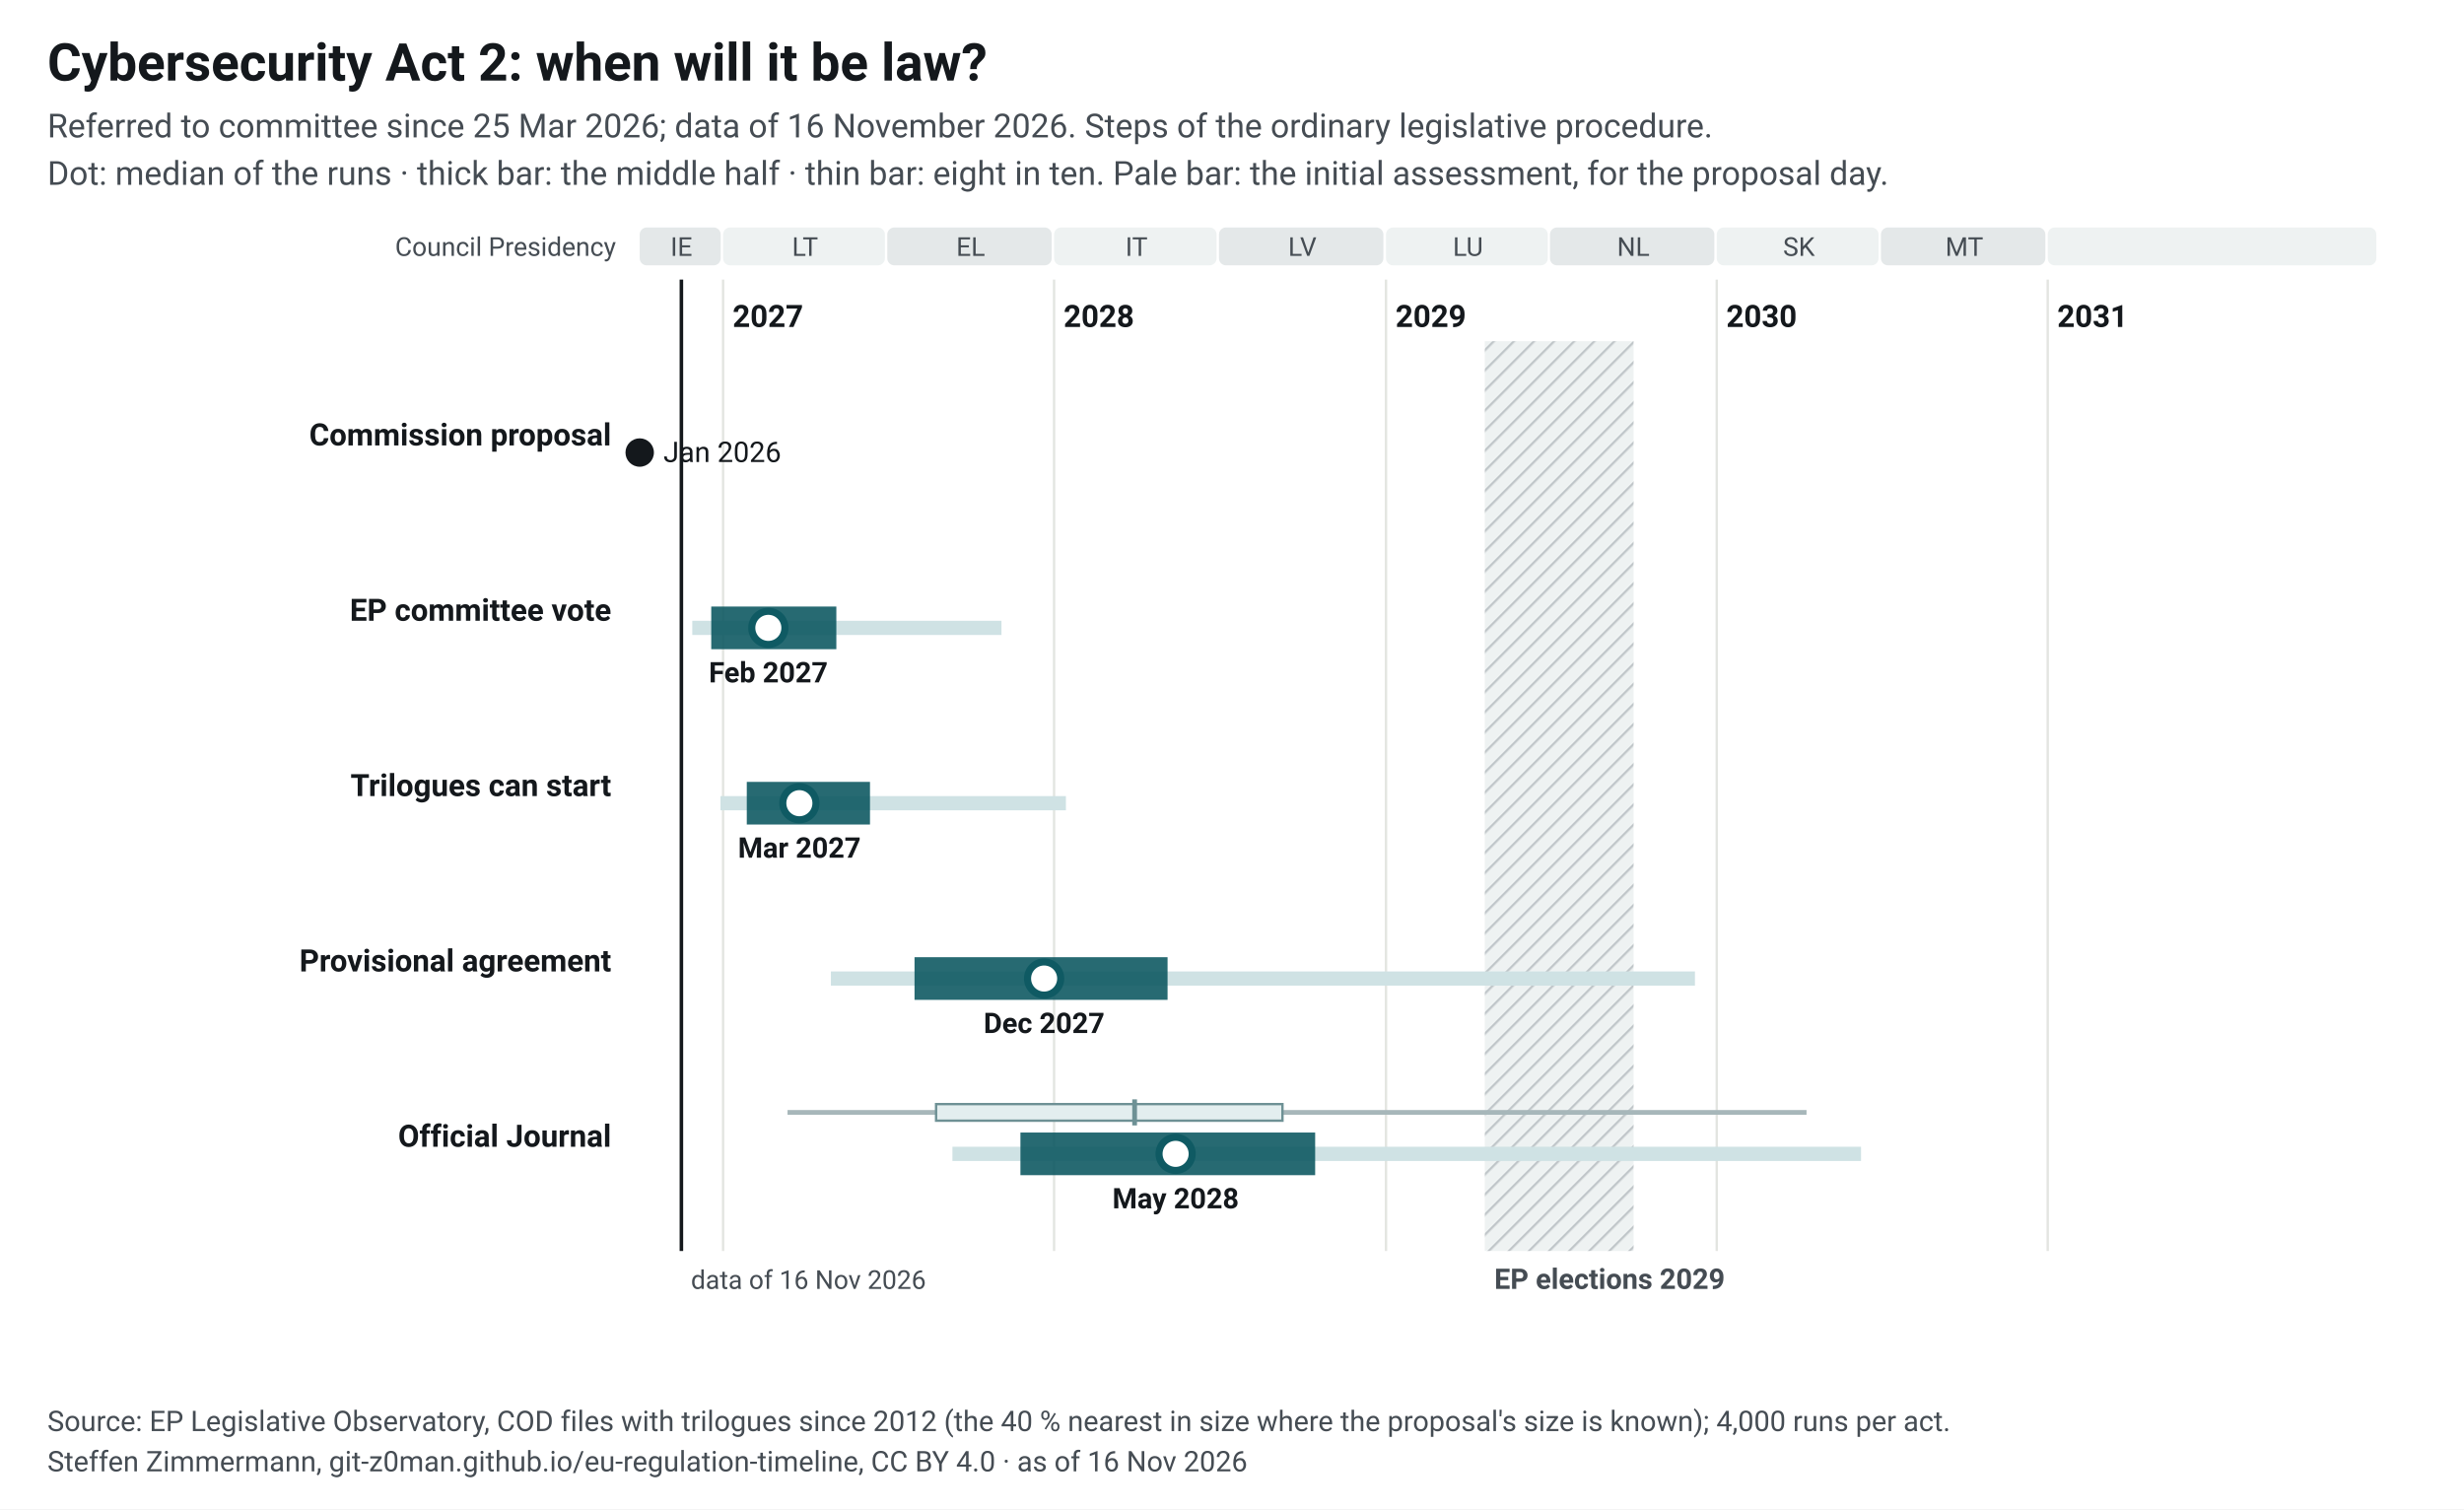
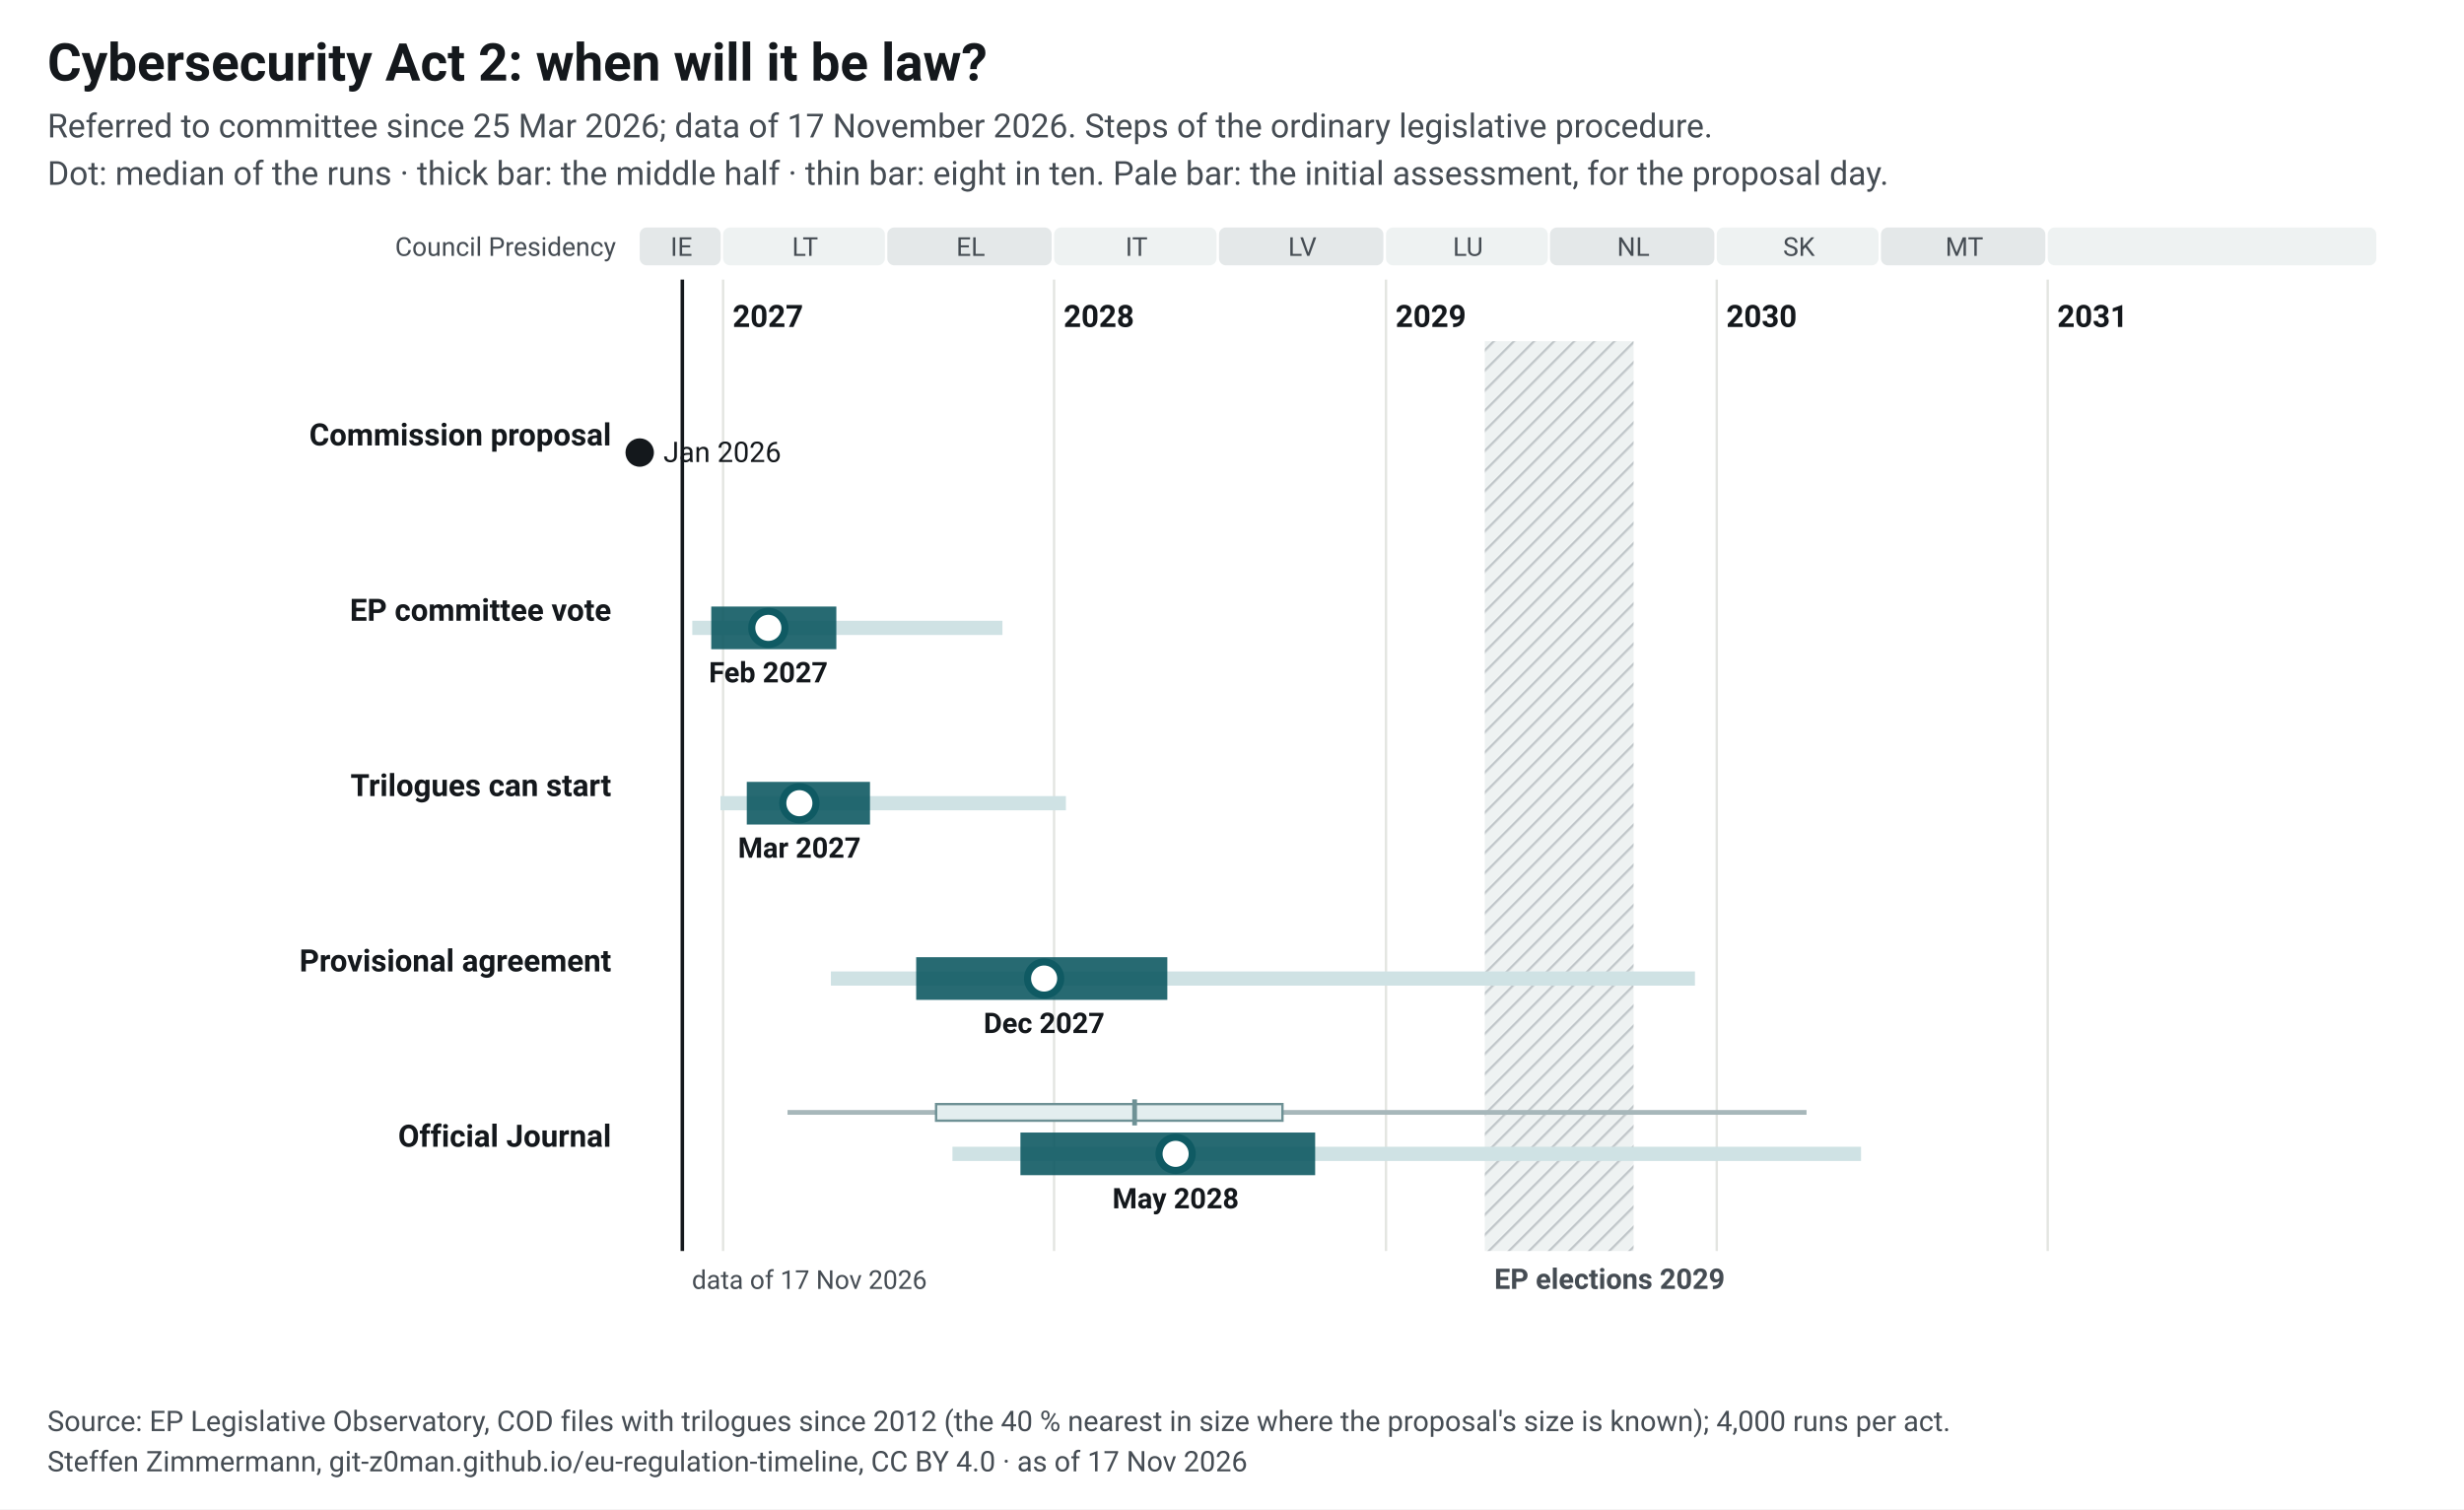
<svg xmlns="http://www.w3.org/2000/svg" width="1040" height="637" viewBox="0 0 1040 637" font-family="&quot;Source Sans 3&quot;, system-ui, -apple-system, Segoe UI, Roboto, Arial, sans-serif" font-size="13">
  <style>.ink{fill:#14181c}.mu{fill:#454c53}.gr{stroke:#e3e5e1;stroke-width:1}.pa{fill:#eef2f2}.pb{fill:#e4e8e9}.hb{fill:#eef2f2}.hl{stroke:#c3c9cc}.wt{fill:#454c53}.pt{fill:#14181c;paint-order:stroke;stroke:#fff;stroke-width:4px;stroke-linejoin:round}.pl{stroke:#14181c}.td{stroke:#14181c;stroke-width:1.5}.b50{fill:#0f5a63;opacity:.9}.b80{fill:#cfe2e4}.med{fill:#fff;stroke:#0f5a63}.fx{fill:#14181c}.ini{fill:#e3eeef;stroke:#6e9195;stroke-width:1}.ini80{fill:#a7b7ba}.inim{stroke:#6e9195;stroke-width:2}.c1{stroke:#0f5a63}.c2{stroke:#454c53;stroke-dasharray:7 4}a text{fill:#0f5a63}.nl-pending{fill:#0f5a63}.nl-adopted{fill:#5b646b}.nl-plan{fill:#fff;stroke:#14181c}.nl-open{fill:none;stroke:#14181c}.nl-q{fill:#14181c}.nl-row{stroke:#e3e5e1;stroke-width:.6}.nl-g-announced{fill:#f1f2f3}.nl-g-pending{fill:#e3eeef}.nl-g-adopted{fill:#eef2f2}</style>
  <rect width="1040" height="637" fill="#fff" />
  <text x="20" y="34" font-size="22" font-weight="700" class="ink">Cybersecurity Act 2: when will it be law?</text>
-   <text x="20" y="58" font-size="14" class="mu">Referred to committee since 25 Mar 2026; data of 16 November 2026. Steps of the ordinary legislative procedure.</text>
+   <text x="20" y="58" font-size="14" class="mu">Referred to committee since 25 Mar 2026; data of 17 November 2026. Steps of the ordinary legislative procedure.</text>
  <text x="20" y="78" font-size="14" class="mu">Dot: median of the runs · thick bar: the middle half · thin bar: eight in ten. Pale bar: the initial assessment, for the proposal day.</text>
  <g transform="translate(20,92)">
    <defs>
      <pattern id="hatch-40" width="6" height="6" patternUnits="userSpaceOnUse" patternTransform="rotate(45)">
        <rect width="6" height="6" class="hb" />
        <line x1="0" y1="0" x2="0" y2="6" class="hl" stroke-width="2" />
      </pattern>
    </defs>
    <rect x="250.0" y="4" width="34.2" height="16" rx="3" class="pb" data-tip="Council Presidency: IE, Jul 2026 to Dec 2026" />
    <text x="267.6" y="16" text-anchor="middle" font-size="11" class="mu">IE</text>
    <rect x="285.2" y="4" width="68.3" height="16" rx="3" class="pa" data-tip="Council Presidency: LT, Jan 2027 to Jun 2027" />
    <text x="319.8" y="16" text-anchor="middle" font-size="11" class="mu">LT</text>
    <rect x="354.5" y="4" width="69.4" height="16" rx="3" class="pb" data-tip="Council Presidency: EL, Jul 2027 to Dec 2027" />
    <text x="389.7" y="16" text-anchor="middle" font-size="11" class="mu">EL</text>
    <rect x="424.9" y="4" width="68.6" height="16" rx="3" class="pa" data-tip="Council Presidency: IT, Jan 2028 to Jun 2028" />
    <text x="459.7" y="16" text-anchor="middle" font-size="11" class="mu">IT</text>
    <rect x="494.5" y="4" width="69.4" height="16" rx="3" class="pb" data-tip="Council Presidency: LV, Jul 2028 to Dec 2028" />
    <text x="529.7" y="16" text-anchor="middle" font-size="11" class="mu">LV</text>
    <rect x="565.0" y="4" width="68.3" height="16" rx="3" class="pa" data-tip="Council Presidency: LU, Jan 2029 to Jun 2029" />
    <text x="599.6" y="16" text-anchor="middle" font-size="11" class="mu">LU</text>
    <rect x="634.2" y="4" width="69.4" height="16" rx="3" class="pb" data-tip="Council Presidency: NL, Jul 2029 to Dec 2029" />
    <text x="669.4" y="16" text-anchor="middle" font-size="11" class="mu">NL</text>
    <rect x="704.6" y="4" width="68.3" height="16" rx="3" class="pa" data-tip="Council Presidency: SK, Jan 2030 to Jun 2030" />
    <text x="739.3" y="16" text-anchor="middle" font-size="11" class="mu">SK</text>
    <rect x="773.9" y="4" width="69.4" height="16" rx="3" class="pb" data-tip="Council Presidency: MT, Jul 2030 to Dec 2030" />
    <text x="809.1" y="16" text-anchor="middle" font-size="11" class="mu">MT</text>
    <rect x="844.3" y="4" width="138.7" height="16" rx="3" class="pa" data-tip="Council Presidency: not decided, Jan 2031 to Dec 2031" />
    <text x="914.2" y="16" text-anchor="middle" font-size="11" class="mu" />
    <line x1="285.2" y1="26" x2="285.2" y2="436" class="gr" />
    <text x="289.2" y="46" font-weight="600" class="ink">2027</text>
    <line x1="424.9" y1="26" x2="424.9" y2="436" class="gr" />
    <text x="428.9" y="46" font-weight="600" class="ink">2028</text>
    <line x1="565.0" y1="26" x2="565.0" y2="436" class="gr" />
    <text x="569.0" y="46" font-weight="600" class="ink">2029</text>
    <line x1="704.6" y1="26" x2="704.6" y2="436" class="gr" />
    <text x="708.6" y="46" font-weight="600" class="ink">2030</text>
    <line x1="844.3" y1="26" x2="844.3" y2="436" class="gr" />
    <text x="848.3" y="46" font-weight="600" class="ink">2031</text>
    <rect x="606.7" y="52" width="62.8" height="384" fill="url(#hatch-40)" data-tip="European elections 2029: Parliament does no legislative work from its last session in April until the new committees vote again in October (assumption, as in 2024; the dates are not set yet)." />
    <text x="610.7" y="452" font-size="12" font-weight="600" class="wt">EP elections 2029</text>
    <text x="240" y="16" text-anchor="end" font-size="11" class="mu">Council Presidency</text>
-     <line x1="267.6" y1="26" x2="267.6" y2="436" class="td" />
-     <text x="271.6" y="452" font-size="11" class="mu">data of 16 Nov 2026</text>
+     <line x1="268.0" y1="26" x2="268.0" y2="436" class="td" />
+     <text x="272.0" y="452" font-size="11" class="mu">data of 17 Nov 2026</text>
    <text x="238" y="96.0" text-anchor="end" font-weight="600" class="ink lnk">Commission proposal</text>
    <circle cx="250.0" cy="99.0" r="6" class="fx" data-tip="Commission proposal: 20 Jan 2026" />
    <text x="260.0" y="103.0" font-size="12" class="ink">Jan 2026</text>
    <text x="238" y="170.0" text-anchor="end" font-weight="600" class="ink lnk">EP committee vote</text>
-     <rect x="272.2" y="170.0" width="130.5" height="6" class="b80" data-tip="EP committee vote: median Feb 2027; half of the runs Dec 2026 to May 2027; eight in ten Nov 2026 to Nov 2027" />
+     <rect x="272.2" y="170.0" width="130.9" height="6" class="b80" data-tip="EP committee vote: median Feb 2027; half of the runs Dec 2026 to May 2027; eight in ten Nov 2026 to Nov 2027" />
    <rect x="280.2" y="164.0" width="52.8" height="18" class="b50" data-tip="EP committee vote: median Feb 2027; half of the runs Dec 2026 to May 2027; eight in ten Nov 2026 to Nov 2027" />
    <circle cx="304.3" cy="173.0" r="7" class="med" stroke-width="3" data-tip="EP committee vote: median Feb 2027; half of the runs Dec 2026 to May 2027; eight in ten Nov 2026 to Nov 2027" />
    <text x="304.3" y="196.0" text-anchor="middle" font-size="12" font-weight="600" class="ink">Feb 2027</text>
    <text x="238" y="244.0" text-anchor="end" font-weight="600" class="ink lnk">Trilogues can start</text>
    <rect x="284.1" y="244.0" width="145.8" height="6" class="b80" data-tip="Trilogues can start: median Mar 2027; half of the runs Jan 2027 to Jun 2027; eight in ten Dec 2026 to Jan 2028" />
    <rect x="295.2" y="238.0" width="52.0" height="18" class="b50" data-tip="Trilogues can start: median Mar 2027; half of the runs Jan 2027 to Jun 2027; eight in ten Dec 2026 to Jan 2028" />
    <circle cx="317.4" cy="247.0" r="7" class="med" stroke-width="3" data-tip="Trilogues can start: median Mar 2027; half of the runs Jan 2027 to Jun 2027; eight in ten Dec 2026 to Jan 2028" />
    <text x="317.4" y="270.0" text-anchor="middle" font-size="12" font-weight="600" class="ink">Mar 2027</text>
    <text x="238" y="318.0" text-anchor="end" font-weight="600" class="ink lnk">Provisional agreement</text>
-     <rect x="330.7" y="318.0" width="364.7" height="6" class="b80" data-tip="Provisional agreement: median Dec 2027; half of the runs Jul 2027 to May 2028; eight in ten Apr 2027 to Dec 2029" />
-     <rect x="366.0" y="312.0" width="106.8" height="18" class="b50" data-tip="Provisional agreement: median Dec 2027; half of the runs Jul 2027 to May 2028; eight in ten Apr 2027 to Dec 2029" />
-     <circle cx="420.7" cy="321.0" r="7" class="med" stroke-width="3" data-tip="Provisional agreement: median Dec 2027; half of the runs Jul 2027 to May 2028; eight in ten Apr 2027 to Dec 2029" />
+     <rect x="330.7" y="318.0" width="364.7" height="6" class="b80" data-tip="Provisional agreement: median Dec 2027; half of the runs Aug 2027 to May 2028; eight in ten Apr 2027 to Dec 2029" />
+     <rect x="366.7" y="312.0" width="106.0" height="18" class="b50" data-tip="Provisional agreement: median Dec 2027; half of the runs Aug 2027 to May 2028; eight in ten Apr 2027 to Dec 2029" />
+     <circle cx="420.7" cy="321.0" r="7" class="med" stroke-width="3" data-tip="Provisional agreement: median Dec 2027; half of the runs Aug 2027 to May 2028; eight in ten Apr 2027 to Dec 2029" />
    <text x="420.7" y="344.0" text-anchor="middle" font-size="12" font-weight="600" class="ink">Dec 2027</text>
    <text x="238" y="392.0" text-anchor="end" font-weight="600" class="ink lnk">Official Journal</text>
    <rect x="312.4" y="376.5" width="430.1" height="2" class="ini80" data-tip="Initial assessment, forecast for the proposal day (20 Jan 2026): Official Journal: median Mar 2028; half of the runs Aug 2027 to Sep 2028; eight in ten Mar 2027 to Apr 2030" />
    <rect x="375.1" y="374.0" width="146.2" height="7" class="ini" data-tip="Initial assessment, forecast for the proposal day (20 Jan 2026): Official Journal: median Mar 2028; half of the runs Aug 2027 to Sep 2028; eight in ten Mar 2027 to Apr 2030" />
    <line x1="458.9" y1="372.0" x2="458.9" y2="383.0" class="inim" data-tip="Initial assessment, forecast for the proposal day (20 Jan 2026): Official Journal: median Mar 2028; half of the runs Aug 2027 to Sep 2028; eight in ten Mar 2027 to Apr 2030" />
    <rect x="382.0" y="392.0" width="383.5" height="6" class="b80" data-tip="Official Journal: median May 2028; half of the runs Nov 2027 to Oct 2028; eight in ten Sep 2027 to Jun 2030" />
    <rect x="410.7" y="386.0" width="124.4" height="18" class="b50" data-tip="Official Journal: median May 2028; half of the runs Nov 2027 to Oct 2028; eight in ten Sep 2027 to Jun 2030" />
    <circle cx="476.2" cy="395.0" r="7" class="med" stroke-width="3" data-tip="Official Journal: median May 2028; half of the runs Nov 2027 to Oct 2028; eight in ten Sep 2027 to Jun 2030" />
    <text x="476.2" y="418.0" text-anchor="middle" font-size="12" font-weight="600" class="ink">May 2028</text>
  </g>
  <text x="20" y="604" font-size="12" class="mu">Source: EP Legislative Observatory, COD files with trilogues since 2012 (the 40 % nearest in size where the proposal's size is known); 4,000 runs per act.</text>
-   <text x="20" y="621" font-size="12" class="mu">Steffen Zimmermann, git-z0man.github.io/eu-regulation-timeline, CC BY 4.0 · as of 16 Nov 2026</text>
+   <text x="20" y="621" font-size="12" class="mu">Steffen Zimmermann, git-z0man.github.io/eu-regulation-timeline, CC BY 4.0 · as of 17 Nov 2026</text>
</svg>
